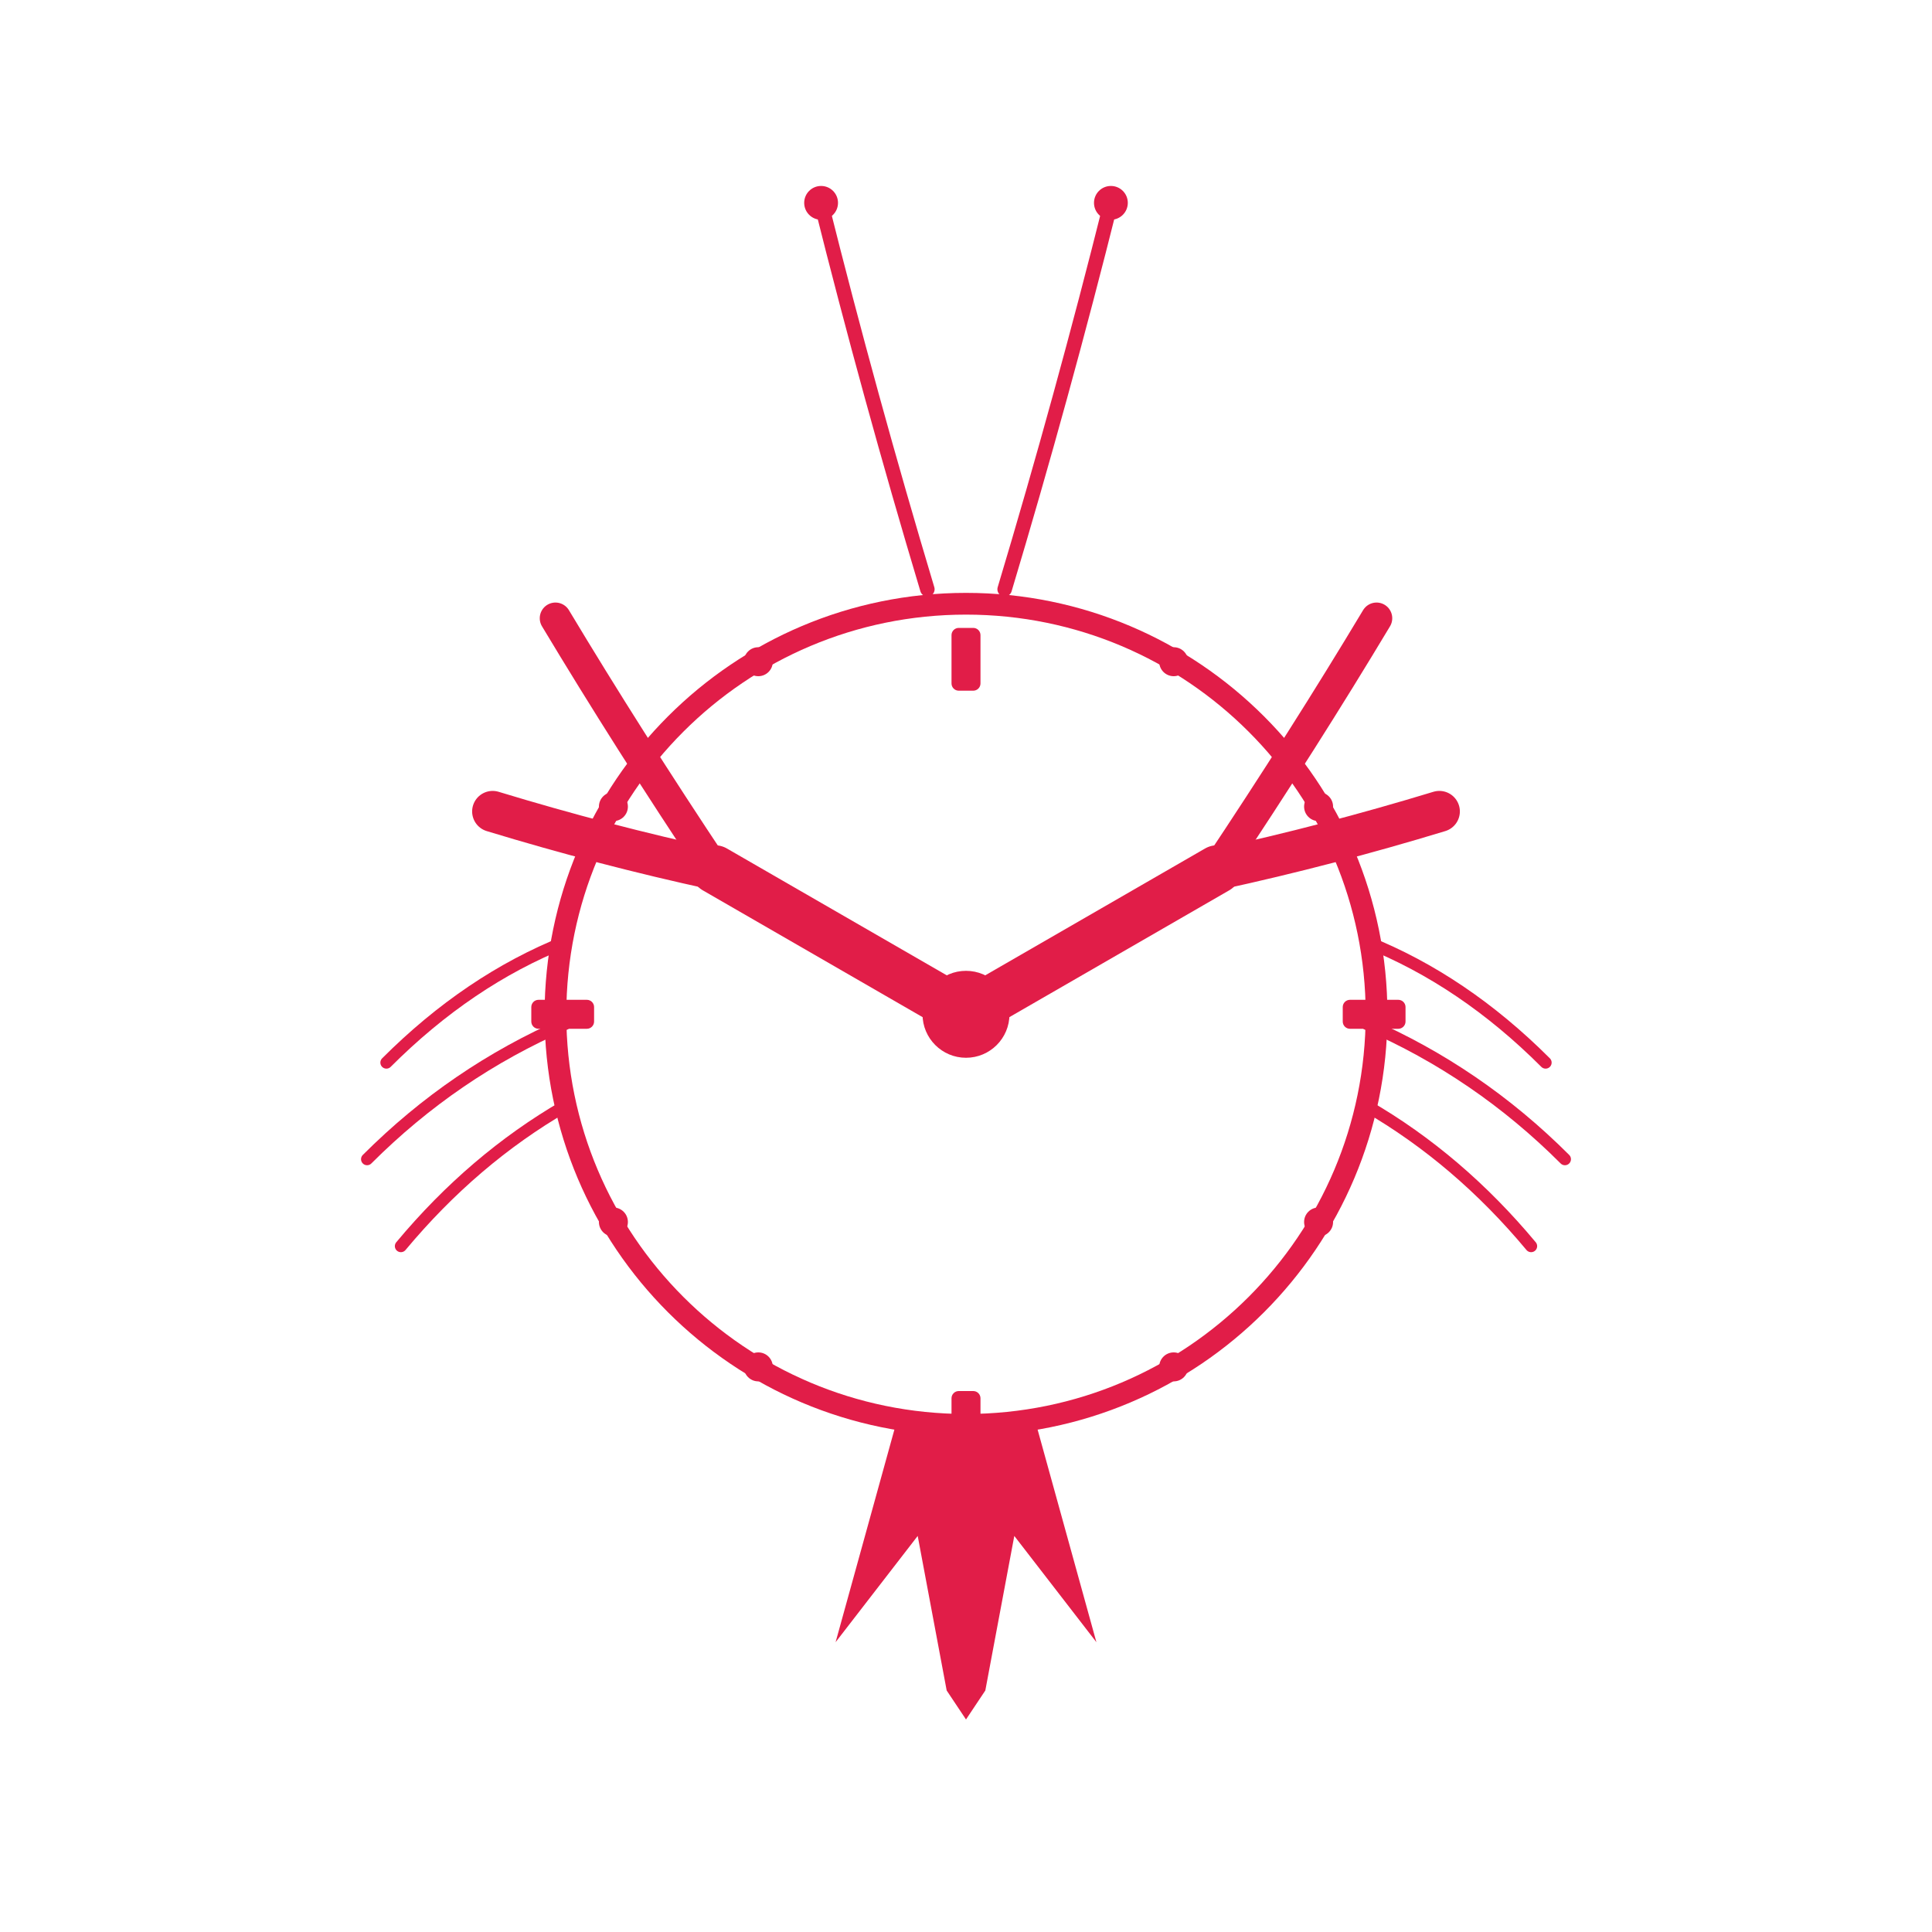
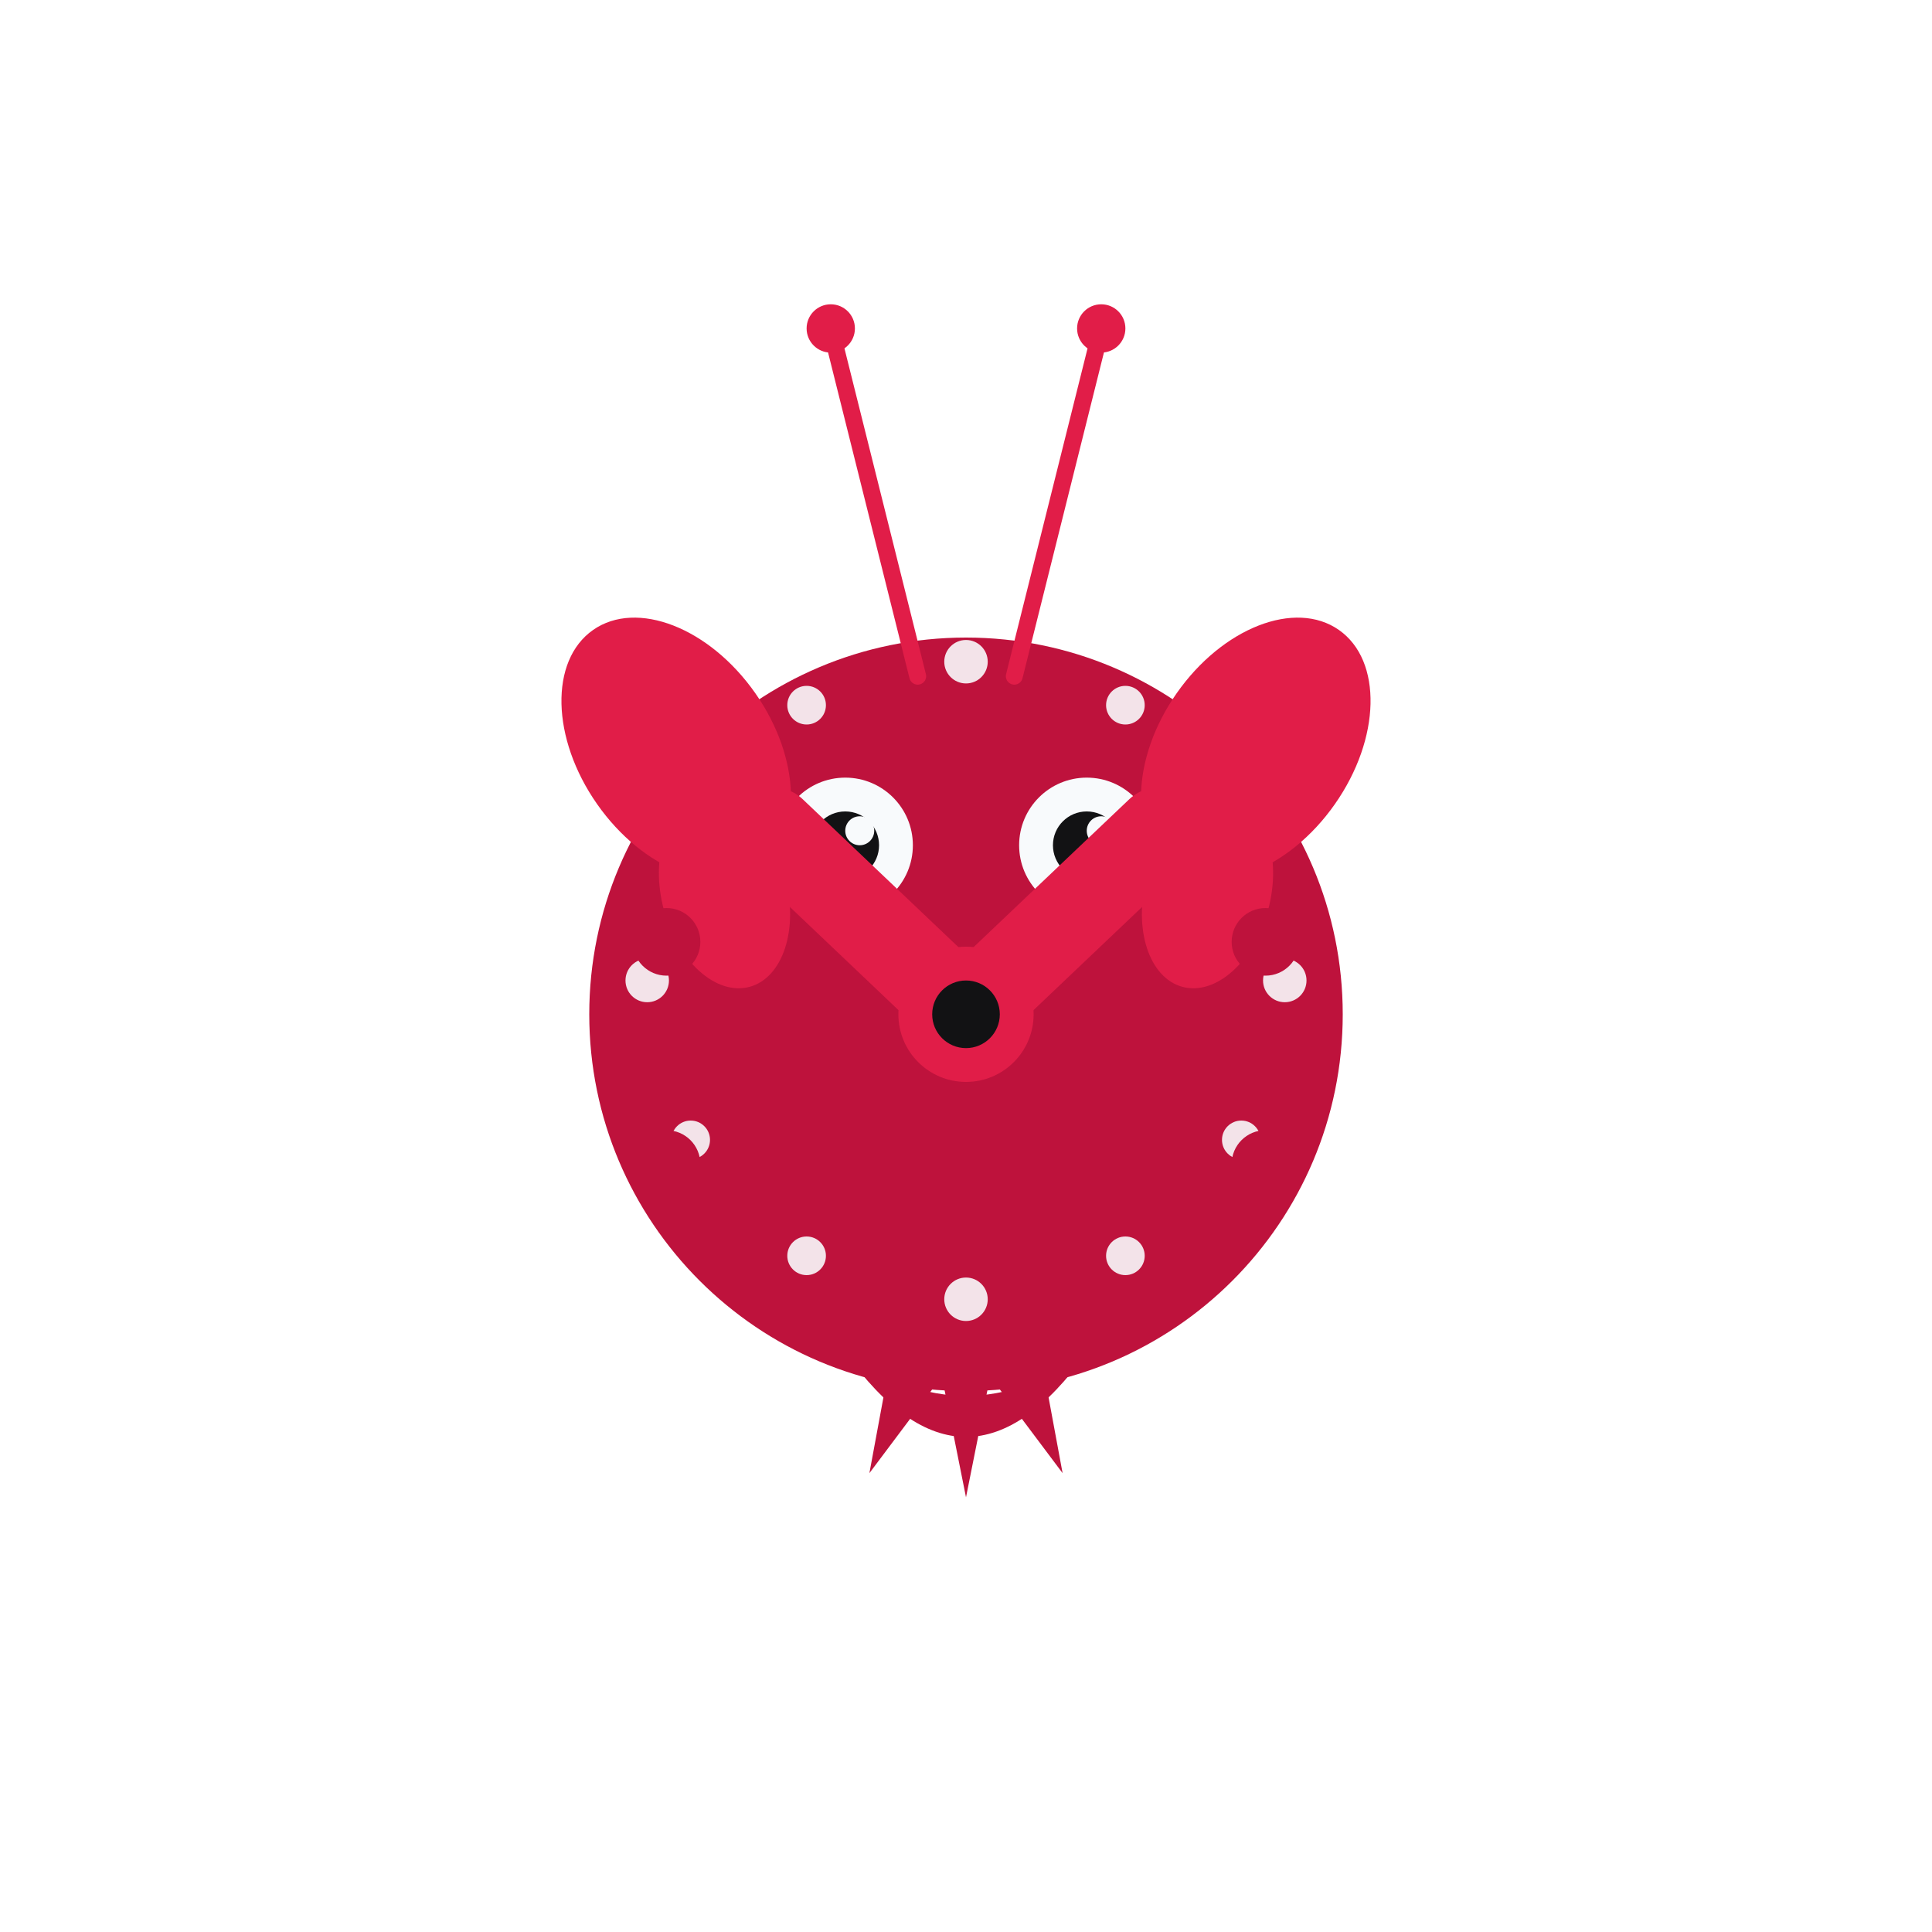
<svg xmlns="http://www.w3.org/2000/svg" viewBox="0 0 400 400">
-   <path d="M192,122 Q180,82 170,42" stroke="#e11d48" stroke-width="3" stroke-linecap="round" fill="none" />
-   <path d="M208,122 Q220,82 230,42" stroke="#e11d48" stroke-width="3" stroke-linecap="round" fill="none" />
-   <circle cx="170" cy="42" r="3.5" fill="#e11d48" />
-   <circle cx="230" cy="42" r="3.5" fill="#e11d48" />
-   <circle cx="200" cy="210" r="85" fill="none" stroke="#e11d48" stroke-width="4.5" />
-   <g fill="#e11d48">
-     <rect x="197" y="130" width="6" height="13" rx="1.5" />
-     <rect x="278" y="207" width="13" height="6" rx="1.5" />
-     <rect x="197" y="288" width="6" height="13" rx="1.5" />
-     <rect x="110" y="207" width="13" height="6" rx="1.5" />
+   <circle cx="200" cy="210" r="78" fill="#be123c" />
+   <g fill="#f8fafc" opacity="0.9">
+     <circle cx="200" cy="137" r="4.5" />
+     <circle cx="233" cy="146" r="4" />
+     <circle cx="257" cy="170" r="4" />
+     <circle cx="266" cy="203" r="4.5" />
+     <circle cx="257" cy="236" r="4" />
+     <circle cx="233" cy="260" r="4" />
+     <circle cx="200" cy="269" r="4.5" />
+     <circle cx="167" cy="260" r="4" />
+     <circle cx="143" cy="236" r="4" />
+     <circle cx="134" cy="203" r="4.5" />
+     <circle cx="143" cy="170" r="4" />
+     <circle cx="167" cy="146" r="4" />
  </g>
-   <g fill="#e11d48">
-     <circle cx="243" cy="137" r="3" />
-     <circle cx="273" cy="167" r="3" />
-     <circle cx="273" cy="253" r="3" />
-     <circle cx="243" cy="283" r="3" />
-     <circle cx="157" cy="283" r="3" />
-     <circle cx="127" cy="253" r="3" />
-     <circle cx="127" cy="167" r="3" />
-     <circle cx="157" cy="137" r="3" />
-   </g>
-   <circle cx="200" cy="210" r="9" fill="#e11d48" />
-   <circle cx="200" cy="210" r="4" fill="#121214" />
-   <line x1="200" y1="210" x2="148" y2="180" stroke="#e11d48" stroke-width="10" stroke-linecap="round" />
-   <path d="M148,180 Q130,153 115,128" stroke="#e11d48" stroke-width="6.5" stroke-linecap="round" fill="none" />
-   <path d="M148,180 Q125,175 102,168" stroke="#e11d48" stroke-width="8.5" stroke-linecap="round" fill="none" />
-   <line x1="200" y1="210" x2="252" y2="180" stroke="#e11d48" stroke-width="10" stroke-linecap="round" />
-   <path d="M252,180 Q270,153 285,128" stroke="#e11d48" stroke-width="6.5" stroke-linecap="round" fill="none" />
-   <path d="M252,180 Q275,175 298,168" stroke="#e11d48" stroke-width="8.5" stroke-linecap="round" fill="none" />
-   <path d="M186,293 L173,340 L190,318 L196,350 L200,356 L204,350 L210,318 L227,340 L214,293" fill="#e11d48" />
-   <g stroke="#e11d48" stroke-width="2.5" stroke-linecap="round" fill="none">
-     <path d="M117,195 Q97,203 80,220" />
-     <path d="M117,212 Q94,222 76,240" />
-     <path d="M117,229 Q98,240 83,258" />
-   </g>
-   <g stroke="#e11d48" stroke-width="2.5" stroke-linecap="round" fill="none">
-     <path d="M283,195 Q303,203 320,220" />
-     <path d="M283,212 Q306,222 324,240" />
-     <path d="M283,229 Q302,240 317,258" />
+   <circle cx="175" cy="175" r="14" fill="#f8fafc" />
+   <circle cx="175" cy="175" r="7" fill="#121214" />
+   <circle cx="178" cy="172" r="3" fill="#f8fafc" />
+   <circle cx="225" cy="175" r="14" fill="#f8fafc" />
+   <circle cx="225" cy="175" r="7" fill="#121214" />
+   <circle cx="228" cy="172" r="3" fill="#f8fafc" />
+   <line x1="200" y1="210" x2="160" y2="172" stroke="#e11d48" stroke-width="18" stroke-linecap="round" />
+   <ellipse cx="140" cy="155" rx="20" ry="30" transform="rotate(-35 140 155)" fill="#e11d48" />
+   <ellipse cx="150" cy="185" rx="13" ry="20" transform="rotate(-15 150 185)" fill="#e11d48" />
+   <line x1="200" y1="210" x2="240" y2="172" stroke="#e11d48" stroke-width="18" stroke-linecap="round" />
+   <ellipse cx="260" cy="155" rx="20" ry="30" transform="rotate(35 260 155)" fill="#e11d48" />
+   <ellipse cx="250" cy="185" rx="13" ry="20" transform="rotate(15 250 185)" fill="#e11d48" />
+   <circle cx="200" cy="210" r="14" fill="#e11d48" />
+   <circle cx="200" cy="210" r="7" fill="#121214" />
+   <path d="M175,280 Q200,315 225,280 Q200,298 175,280" fill="#be123c" />
+   <path d="M185,278 L180,305 L195,285 L200,310 L205,285 L220,305 L215,278" fill="#be123c" />
+   <path d="M190,140 Q180,100 172,68" stroke="#e11d48" stroke-width="3.5" stroke-linecap="round" fill="none" />
+   <circle cx="172" cy="68" r="5" fill="#e11d48" />
+   <path d="M210,140 Q220,100 228,68" stroke="#e11d48" stroke-width="3.5" stroke-linecap="round" fill="none" />
+   <circle cx="228" cy="68" r="5" fill="#e11d48" />
+   <g fill="#be123c">
+     <circle cx="138" cy="195" r="7" />
+     <circle cx="132" cy="218" r="7" />
+     <circle cx="138" cy="241" r="7" />
+     <circle cx="262" cy="195" r="7" />
+     <circle cx="268" cy="218" r="7" />
+     <circle cx="262" cy="241" r="7" />
  </g>
</svg>
